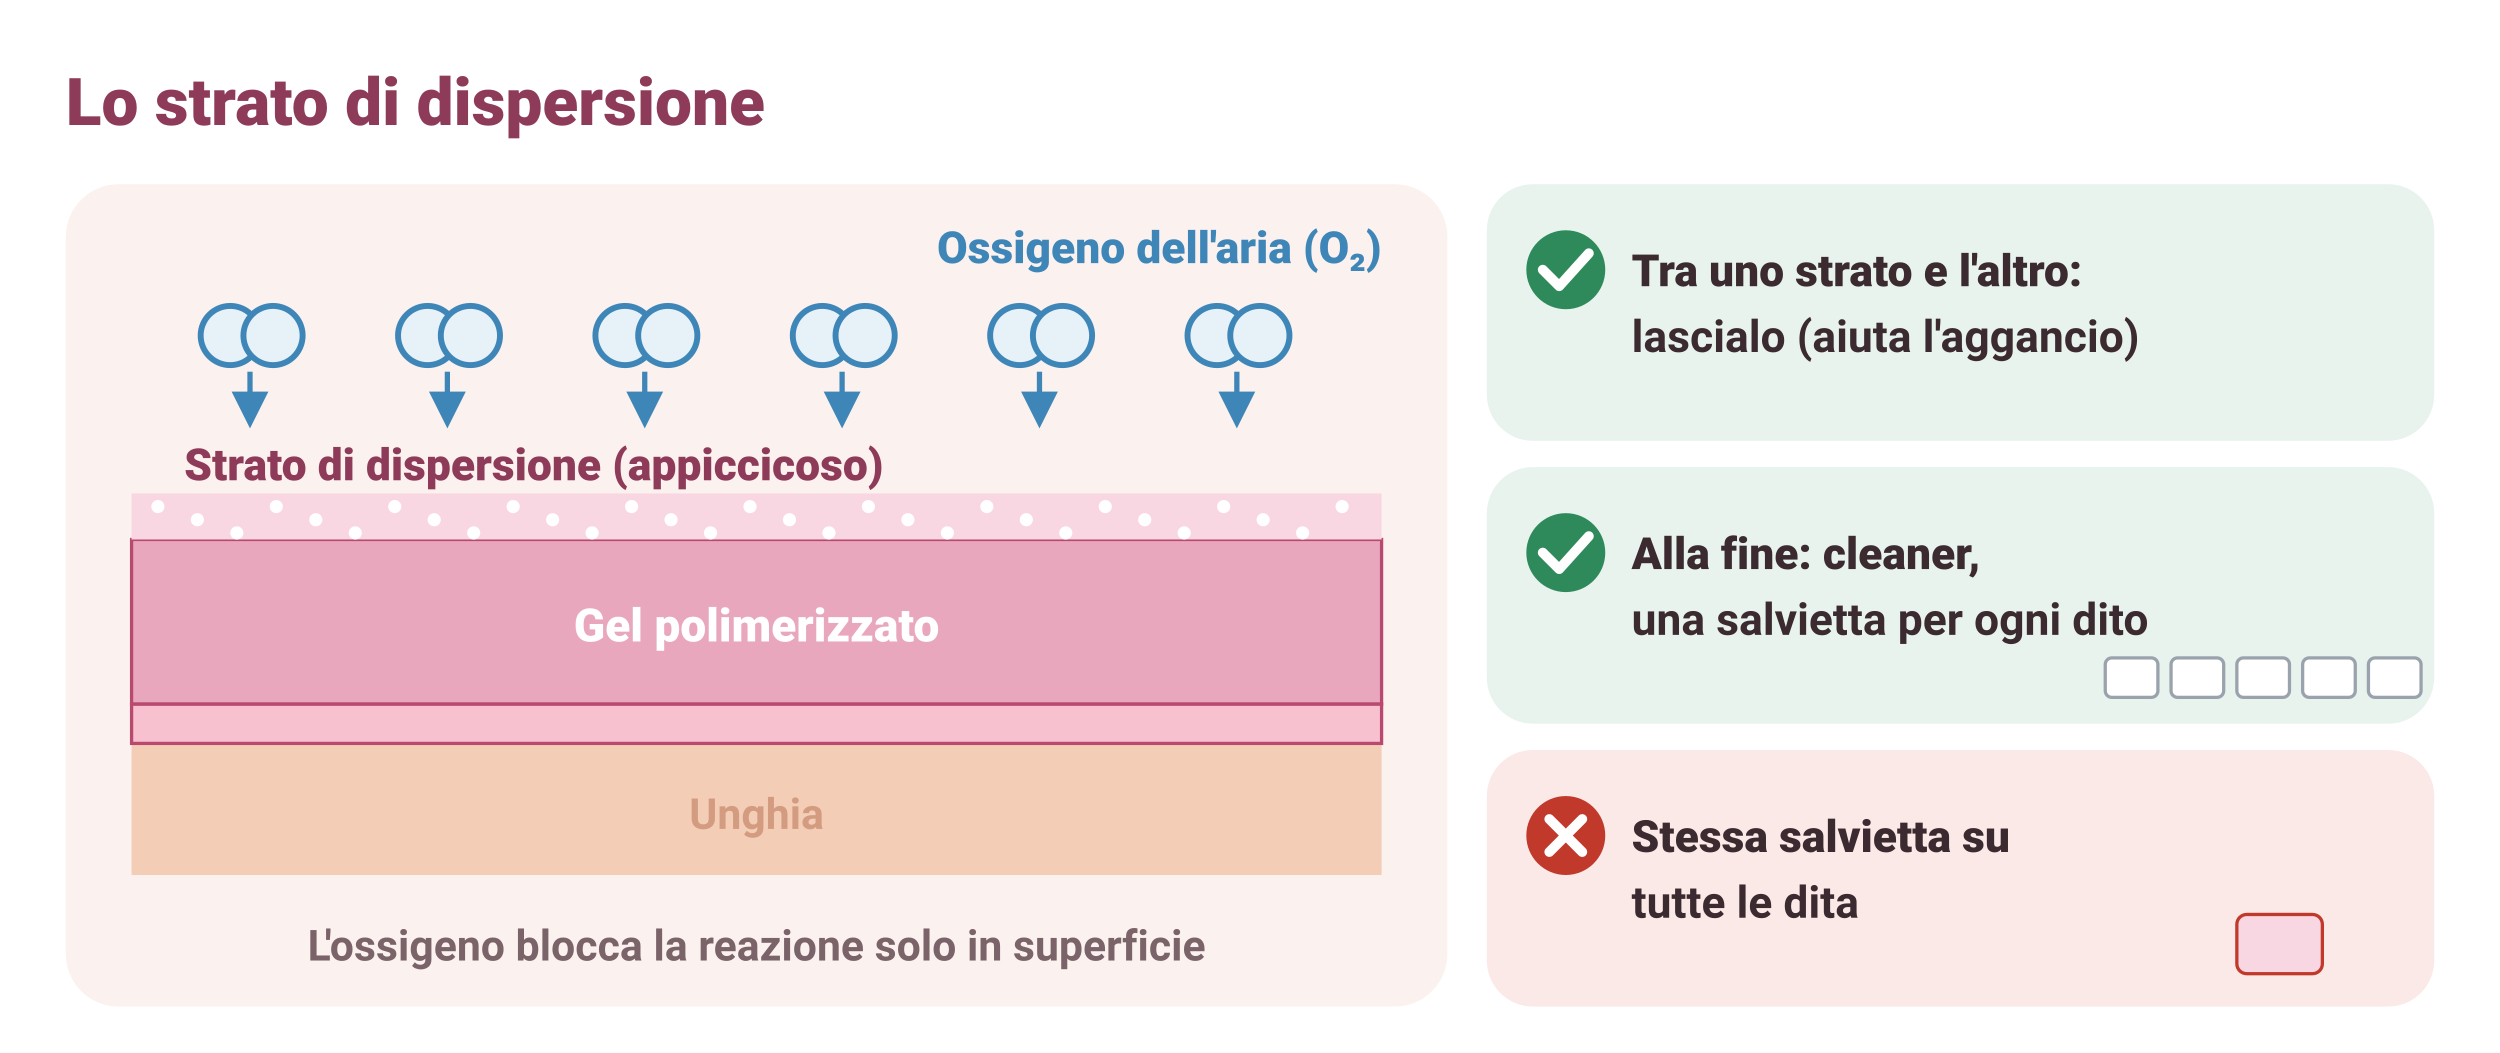
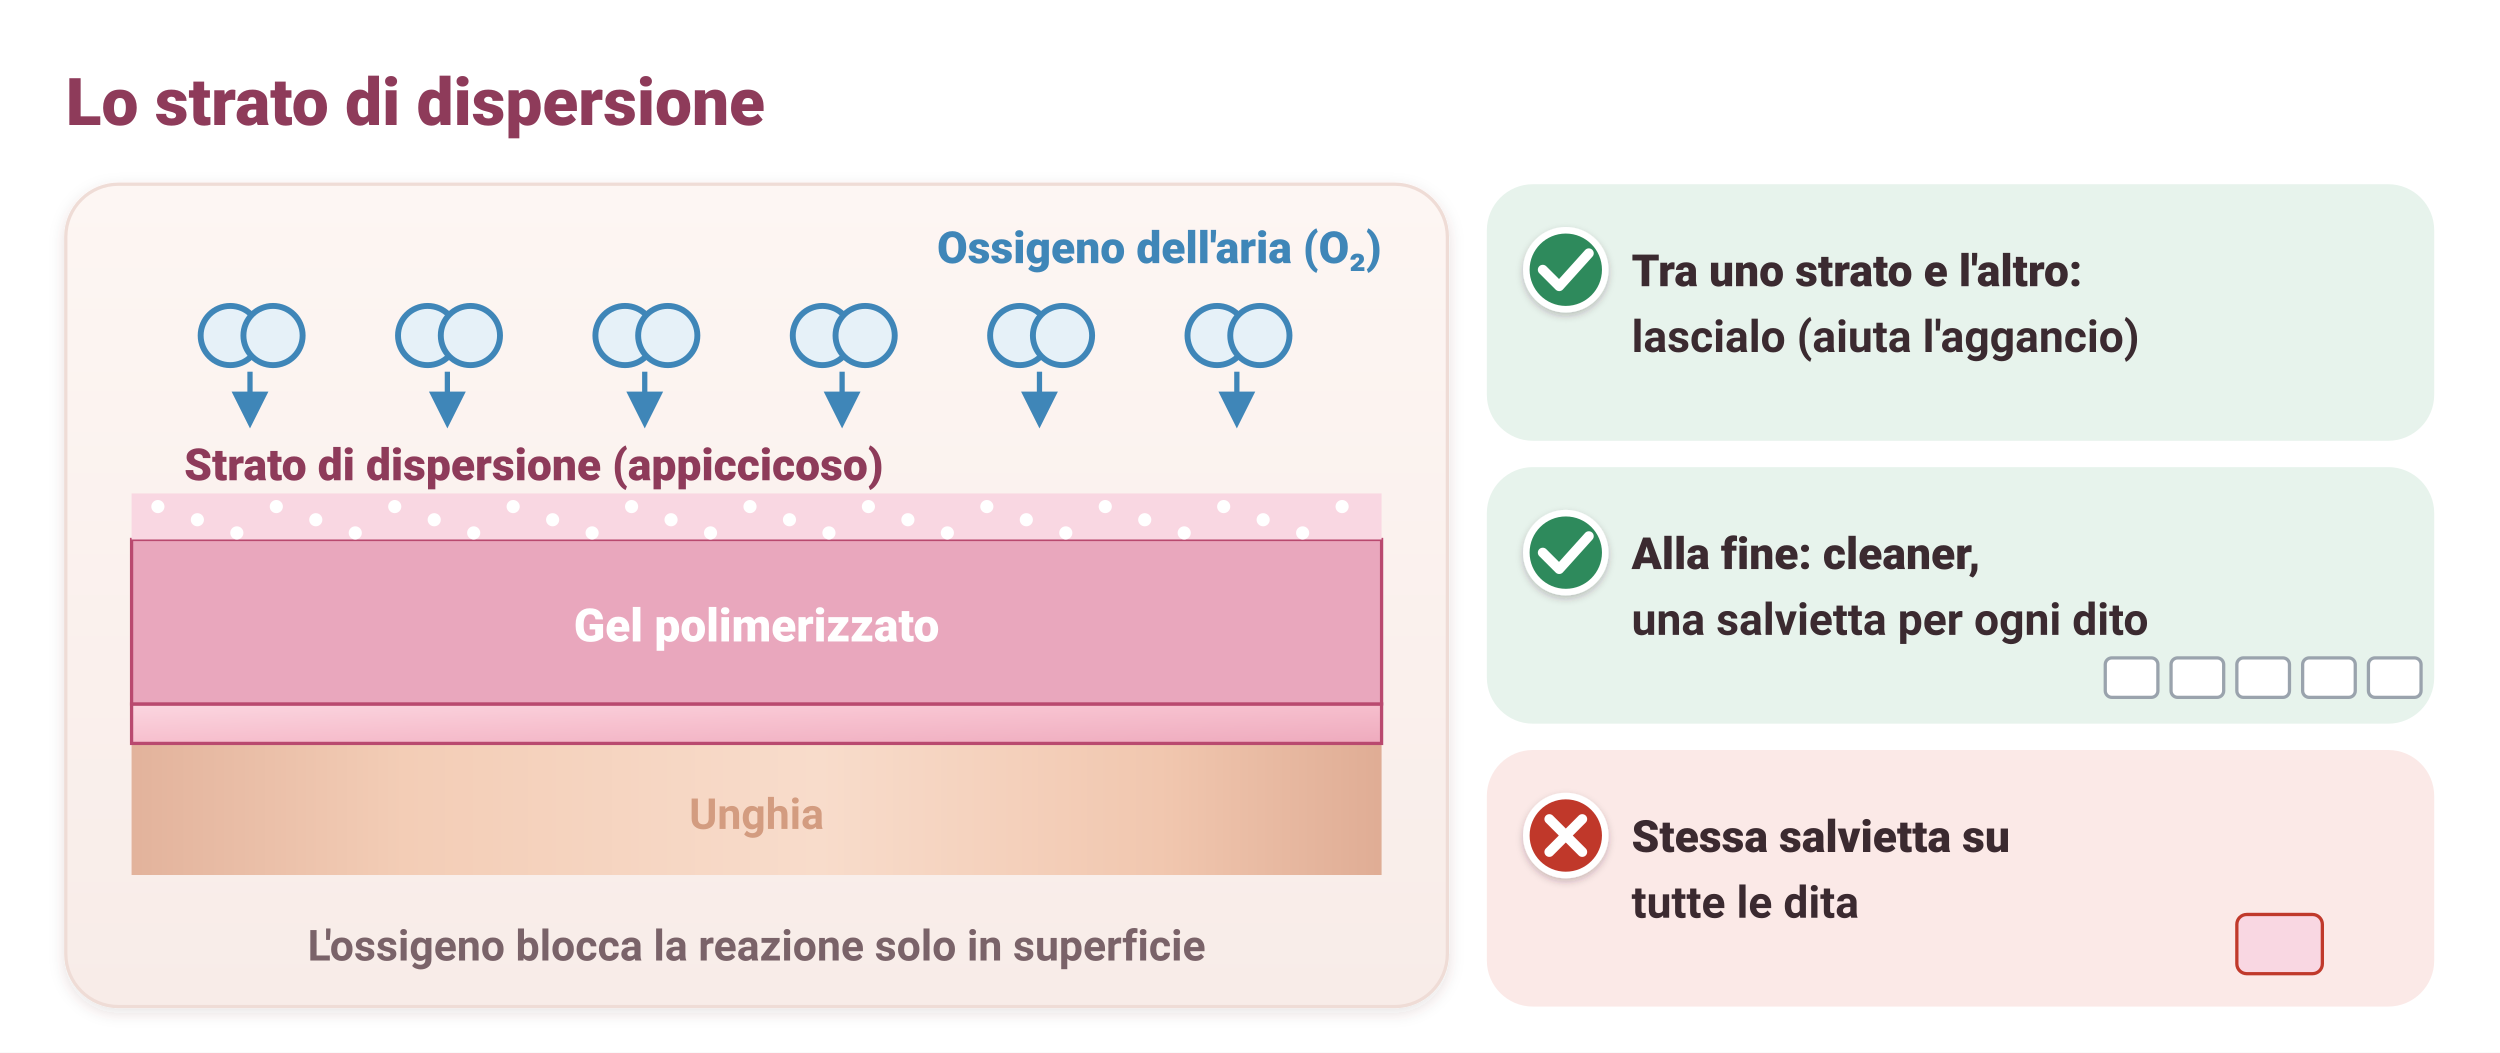
<svg xmlns="http://www.w3.org/2000/svg" viewBox="0 0 760 320" width="760" height="320" font-family="system-ui, -apple-system, 'Segoe UI', Roboto, Arial, sans-serif" role="img">
  <rect width="100%" height="100%" fill="#ffffff" />
+   <defs>
+     <linearGradient id="nxSkin" x1="0" y1="0" x2="1" y2="0">
+       <stop offset="0" stop-color="#e2b29b" />
+       <stop offset=".22" stop-color="#f3cdb6" />
+       <stop offset=".55" stop-color="#f8dccb" />
+       <stop offset=".82" stop-color="#f1c7af" />
+       <stop offset="1" stop-color="#dfac94" />
+     </linearGradient>
+     <linearGradient id="nxNail" x1="0" y1="0" x2="1" y2="1">
+       <stop offset="0" stop-color="#fbd6e0" />
+       <stop offset=".45" stop-color="#f7c1cf" />
+       <stop offset="1" stop-color="#eeaabd" />
+     </linearGradient>
+     <linearGradient id="nxPanel" x1="0" y1="0" x2="0" y2="1">
+       <stop offset="0" stop-color="#fdf6f3" />
+       <stop offset="1" stop-color="#f8ece8" />
+     </linearGradient>
+     <filter id="nxSh" x="-5%" y="-5%" width="110%" height="115%">
+       <feDropShadow dx="0" dy="1.5" stdDeviation="2.2" flood-color="#5a2a3a" flood-opacity=".13" />
+     </filter>
+     <filter id="nxShS" x="-20%" y="-20%" width="140%" height="150%">
+       <feDropShadow dx="0" dy="1" stdDeviation="1.2" flood-color="#3b2a30" flood-opacity=".25" />
+     </filter>
+   </defs>
  <defs>
    <marker id="ar" viewBox="0 0 10 10" refX="8" refY="5" markerWidth="7" markerHeight="7" orient="auto-start-reverse">
      <path d="M0,0 L10,5 L0,10 z" fill="#8e3b5a" />
    </marker>
    <marker id="arw" viewBox="0 0 10 10" refX="8" refY="5" markerWidth="7" markerHeight="7" orient="auto-start-reverse">
      <path d="M0,0 L10,5 L0,10 z" fill="#7a6369" />
    </marker>
  </defs>
  <text x="20.0" y="38.0" font-size="20" text-anchor="start" font-weight="800" fill="#8e3b5a">Lo strato di dispersione</text>
-   <rect x="20.0" y="56.0" width="420.0" height="250.0" rx="16" fill="#fbf1ee" />
-   <rect x="40" y="226" width="380" height="40" fill="#f3cdb6" />
-   <rect x="40" y="214" width="380" height="12" fill="#f7c1cf" stroke="#b9496f" />
+   <rect x="20.0" y="56.0" width="420.0" height="250.0" rx="16" fill="url(#nxPanel)" stroke="#efdcd6" stroke-width="1" filter="url(#nxSh)" />
+   <rect x="40" y="226" width="380" height="40" fill="url(#nxSkin)" />
+   <rect x="40" y="214" width="380" height="12" fill="url(#nxNail)" stroke="#b9496f" />
  <rect x="40" y="164" width="380" height="50" fill="#e9a7bd" stroke="#b9496f" />
  <rect x="40" y="150" width="380" height="14" fill="#f9d7e2" />
  <circle cx="48" cy="154" r="2" fill="#fff" />
  <circle cx="60" cy="158" r="2" fill="#fff" />
  <circle cx="72" cy="162" r="2" fill="#fff" />
  <circle cx="84" cy="154" r="2" fill="#fff" />
  <circle cx="96" cy="158" r="2" fill="#fff" />
  <circle cx="108" cy="162" r="2" fill="#fff" />
  <circle cx="120" cy="154" r="2" fill="#fff" />
  <circle cx="132" cy="158" r="2" fill="#fff" />
  <circle cx="144" cy="162" r="2" fill="#fff" />
  <circle cx="156" cy="154" r="2" fill="#fff" />
  <circle cx="168" cy="158" r="2" fill="#fff" />
  <circle cx="180" cy="162" r="2" fill="#fff" />
  <circle cx="192" cy="154" r="2" fill="#fff" />
  <circle cx="204" cy="158" r="2" fill="#fff" />
  <circle cx="216" cy="162" r="2" fill="#fff" />
  <circle cx="228" cy="154" r="2" fill="#fff" />
  <circle cx="240" cy="158" r="2" fill="#fff" />
  <circle cx="252" cy="162" r="2" fill="#fff" />
  <circle cx="264" cy="154" r="2" fill="#fff" />
  <circle cx="276" cy="158" r="2" fill="#fff" />
  <circle cx="288" cy="162" r="2" fill="#fff" />
  <circle cx="300" cy="154" r="2" fill="#fff" />
  <circle cx="312" cy="158" r="2" fill="#fff" />
  <circle cx="324" cy="162" r="2" fill="#fff" />
  <circle cx="336" cy="154" r="2" fill="#fff" />
  <circle cx="348" cy="158" r="2" fill="#fff" />
  <circle cx="360" cy="162" r="2" fill="#fff" />
  <circle cx="372" cy="154" r="2" fill="#fff" />
  <circle cx="384" cy="158" r="2" fill="#fff" />
  <circle cx="396" cy="162" r="2" fill="#fff" />
  <circle cx="408" cy="154" r="2" fill="#fff" />
  <circle cx="70" cy="102" r="9" fill="#e6f1f8" stroke="#3f86b8" stroke-width="1.8" />
  <circle cx="83" cy="102" r="9" fill="#e6f1f8" stroke="#3f86b8" stroke-width="1.8" />
  <defs>
    <marker id="mk65" viewBox="0 0 10 10" refX="8" refY="5" markerWidth="7" markerHeight="7" orient="auto-start-reverse">
      <path d="M0,0 L10,5 L0,10 z" fill="#3f86b8" />
    </marker>
  </defs>
  <line x1="76.0" y1="113.0" x2="76.0" y2="128.0" stroke="#3f86b8" stroke-width="1.6" marker-end="url(#mk65)" />
  <circle cx="130" cy="102" r="9" fill="#e6f1f8" stroke="#3f86b8" stroke-width="1.8" />
  <circle cx="143" cy="102" r="9" fill="#e6f1f8" stroke="#3f86b8" stroke-width="1.8" />
  <defs>
    <marker id="mk66" viewBox="0 0 10 10" refX="8" refY="5" markerWidth="7" markerHeight="7" orient="auto-start-reverse">
      <path d="M0,0 L10,5 L0,10 z" fill="#3f86b8" />
    </marker>
  </defs>
  <line x1="136.0" y1="113.0" x2="136.0" y2="128.0" stroke="#3f86b8" stroke-width="1.6" marker-end="url(#mk66)" />
  <circle cx="190" cy="102" r="9" fill="#e6f1f8" stroke="#3f86b8" stroke-width="1.8" />
  <circle cx="203" cy="102" r="9" fill="#e6f1f8" stroke="#3f86b8" stroke-width="1.8" />
  <defs>
    <marker id="mk67" viewBox="0 0 10 10" refX="8" refY="5" markerWidth="7" markerHeight="7" orient="auto-start-reverse">
      <path d="M0,0 L10,5 L0,10 z" fill="#3f86b8" />
    </marker>
  </defs>
  <line x1="196.0" y1="113.0" x2="196.0" y2="128.0" stroke="#3f86b8" stroke-width="1.6" marker-end="url(#mk67)" />
  <circle cx="250" cy="102" r="9" fill="#e6f1f8" stroke="#3f86b8" stroke-width="1.8" />
  <circle cx="263" cy="102" r="9" fill="#e6f1f8" stroke="#3f86b8" stroke-width="1.8" />
  <defs>
    <marker id="mk68" viewBox="0 0 10 10" refX="8" refY="5" markerWidth="7" markerHeight="7" orient="auto-start-reverse">
      <path d="M0,0 L10,5 L0,10 z" fill="#3f86b8" />
    </marker>
  </defs>
  <line x1="256.0" y1="113.0" x2="256.0" y2="128.0" stroke="#3f86b8" stroke-width="1.6" marker-end="url(#mk68)" />
  <circle cx="310" cy="102" r="9" fill="#e6f1f8" stroke="#3f86b8" stroke-width="1.8" />
  <circle cx="323" cy="102" r="9" fill="#e6f1f8" stroke="#3f86b8" stroke-width="1.8" />
  <defs>
    <marker id="mk69" viewBox="0 0 10 10" refX="8" refY="5" markerWidth="7" markerHeight="7" orient="auto-start-reverse">
      <path d="M0,0 L10,5 L0,10 z" fill="#3f86b8" />
    </marker>
  </defs>
  <line x1="316.0" y1="113.0" x2="316.0" y2="128.0" stroke="#3f86b8" stroke-width="1.6" marker-end="url(#mk69)" />
  <circle cx="370" cy="102" r="9" fill="#e6f1f8" stroke="#3f86b8" stroke-width="1.8" />
  <circle cx="383" cy="102" r="9" fill="#e6f1f8" stroke="#3f86b8" stroke-width="1.8" />
  <defs>
    <marker id="mk70" viewBox="0 0 10 10" refX="8" refY="5" markerWidth="7" markerHeight="7" orient="auto-start-reverse">
      <path d="M0,0 L10,5 L0,10 z" fill="#3f86b8" />
    </marker>
  </defs>
  <line x1="376.0" y1="113.0" x2="376.0" y2="128.0" stroke="#3f86b8" stroke-width="1.6" marker-end="url(#mk70)" />
  <text x="420.0" y="80.0" font-size="13.5" text-anchor="end" font-weight="800" fill="#3f86b8">Ossigeno dell'aria (O₂)</text>
  <text x="56.0" y="146.0" font-size="13.5" text-anchor="start" font-weight="800" fill="#8e3b5a">Strato di dispersione (appiccicoso)</text>
  <text x="230.0" y="195.0" font-size="14" text-anchor="middle" font-weight="800" fill="#fff">Gel polimerizzato</text>
  <text x="230.0" y="252.0" font-size="13" text-anchor="middle" font-weight="700" fill="#d39c80">Unghia</text>
  <text x="230.0" y="292.0" font-size="13" text-anchor="middle" font-weight="600" fill="#7a6369">L'ossigeno blocca la reazione solo in superficie</text>
  <rect x="452" y="56" width="288" height="78" rx="14" fill="#e7f3ec" />
-   <circle cx="476.0" cy="82.0" r="12" fill="#2f8a5b" />
+   <circle cx="476.0" cy="82.0" r="12" fill="#2f8a5b" stroke="#fff" stroke-width="2" filter="url(#nxShS)" />
  <path d="M469.0,82.0 l5,5 l9,-10" stroke="#fff" stroke-width="3" fill="none" stroke-linecap="round" stroke-linejoin="round" />
  <text x="496.0" y="87.0" font-size="13.5" text-anchor="start" font-weight="800" fill="#3b2a30">Tra uno strato e l'altro:</text>
  <text x="496.0" y="107.0" font-size="13.5" text-anchor="start" font-weight="600" fill="#3b2a30">lascialo (aiuta l'aggancio)</text>
  <rect x="452" y="142" width="288" height="78" rx="14" fill="#e7f3ec" />
-   <circle cx="476.0" cy="168.0" r="12" fill="#2f8a5b" />
+   <circle cx="476.0" cy="168.0" r="12" fill="#2f8a5b" stroke="#fff" stroke-width="2" filter="url(#nxShS)" />
  <path d="M469.0,168.0 l5,5 l9,-10" stroke="#fff" stroke-width="3" fill="none" stroke-linecap="round" stroke-linejoin="round" />
  <text x="496.0" y="173.0" font-size="13.5" text-anchor="start" font-weight="800" fill="#3b2a30">Alla fine: cleaner,</text>
  <text x="496.0" y="193.0" font-size="13.5" text-anchor="start" font-weight="600" fill="#3b2a30">una salvietta per ogni dito</text>
  <rect x="640" y="200" width="16" height="12" rx="2" fill="#fff" stroke="#9aa3ad" />
  <rect x="660" y="200" width="16" height="12" rx="2" fill="#fff" stroke="#9aa3ad" />
  <rect x="680" y="200" width="16" height="12" rx="2" fill="#fff" stroke="#9aa3ad" />
  <rect x="700" y="200" width="16" height="12" rx="2" fill="#fff" stroke="#9aa3ad" />
  <rect x="720" y="200" width="16" height="12" rx="2" fill="#fff" stroke="#9aa3ad" />
  <rect x="452" y="228" width="288" height="78" rx="14" fill="#fbe9e7" />
-   <circle cx="476.0" cy="254.0" r="12" fill="#c0392b" />
+   <circle cx="476.0" cy="254.0" r="12" fill="#c0392b" stroke="#fff" stroke-width="2" filter="url(#nxShS)" />
  <path d="M471.0,249.0 l10,10 M481.0,249.0 l-10,10" stroke="#fff" stroke-width="3" stroke-linecap="round" />
  <text x="496.0" y="259.0" font-size="13.5" text-anchor="start" font-weight="800" fill="#3b2a30">Stessa salvietta su</text>
  <text x="496.0" y="279.0" font-size="13.5" text-anchor="start" font-weight="600" fill="#3b2a30">tutte le dita</text>
  <rect x="680" y="278" width="26" height="18" rx="3" fill="#f9d7e2" stroke="#c0392b" />
</svg>
